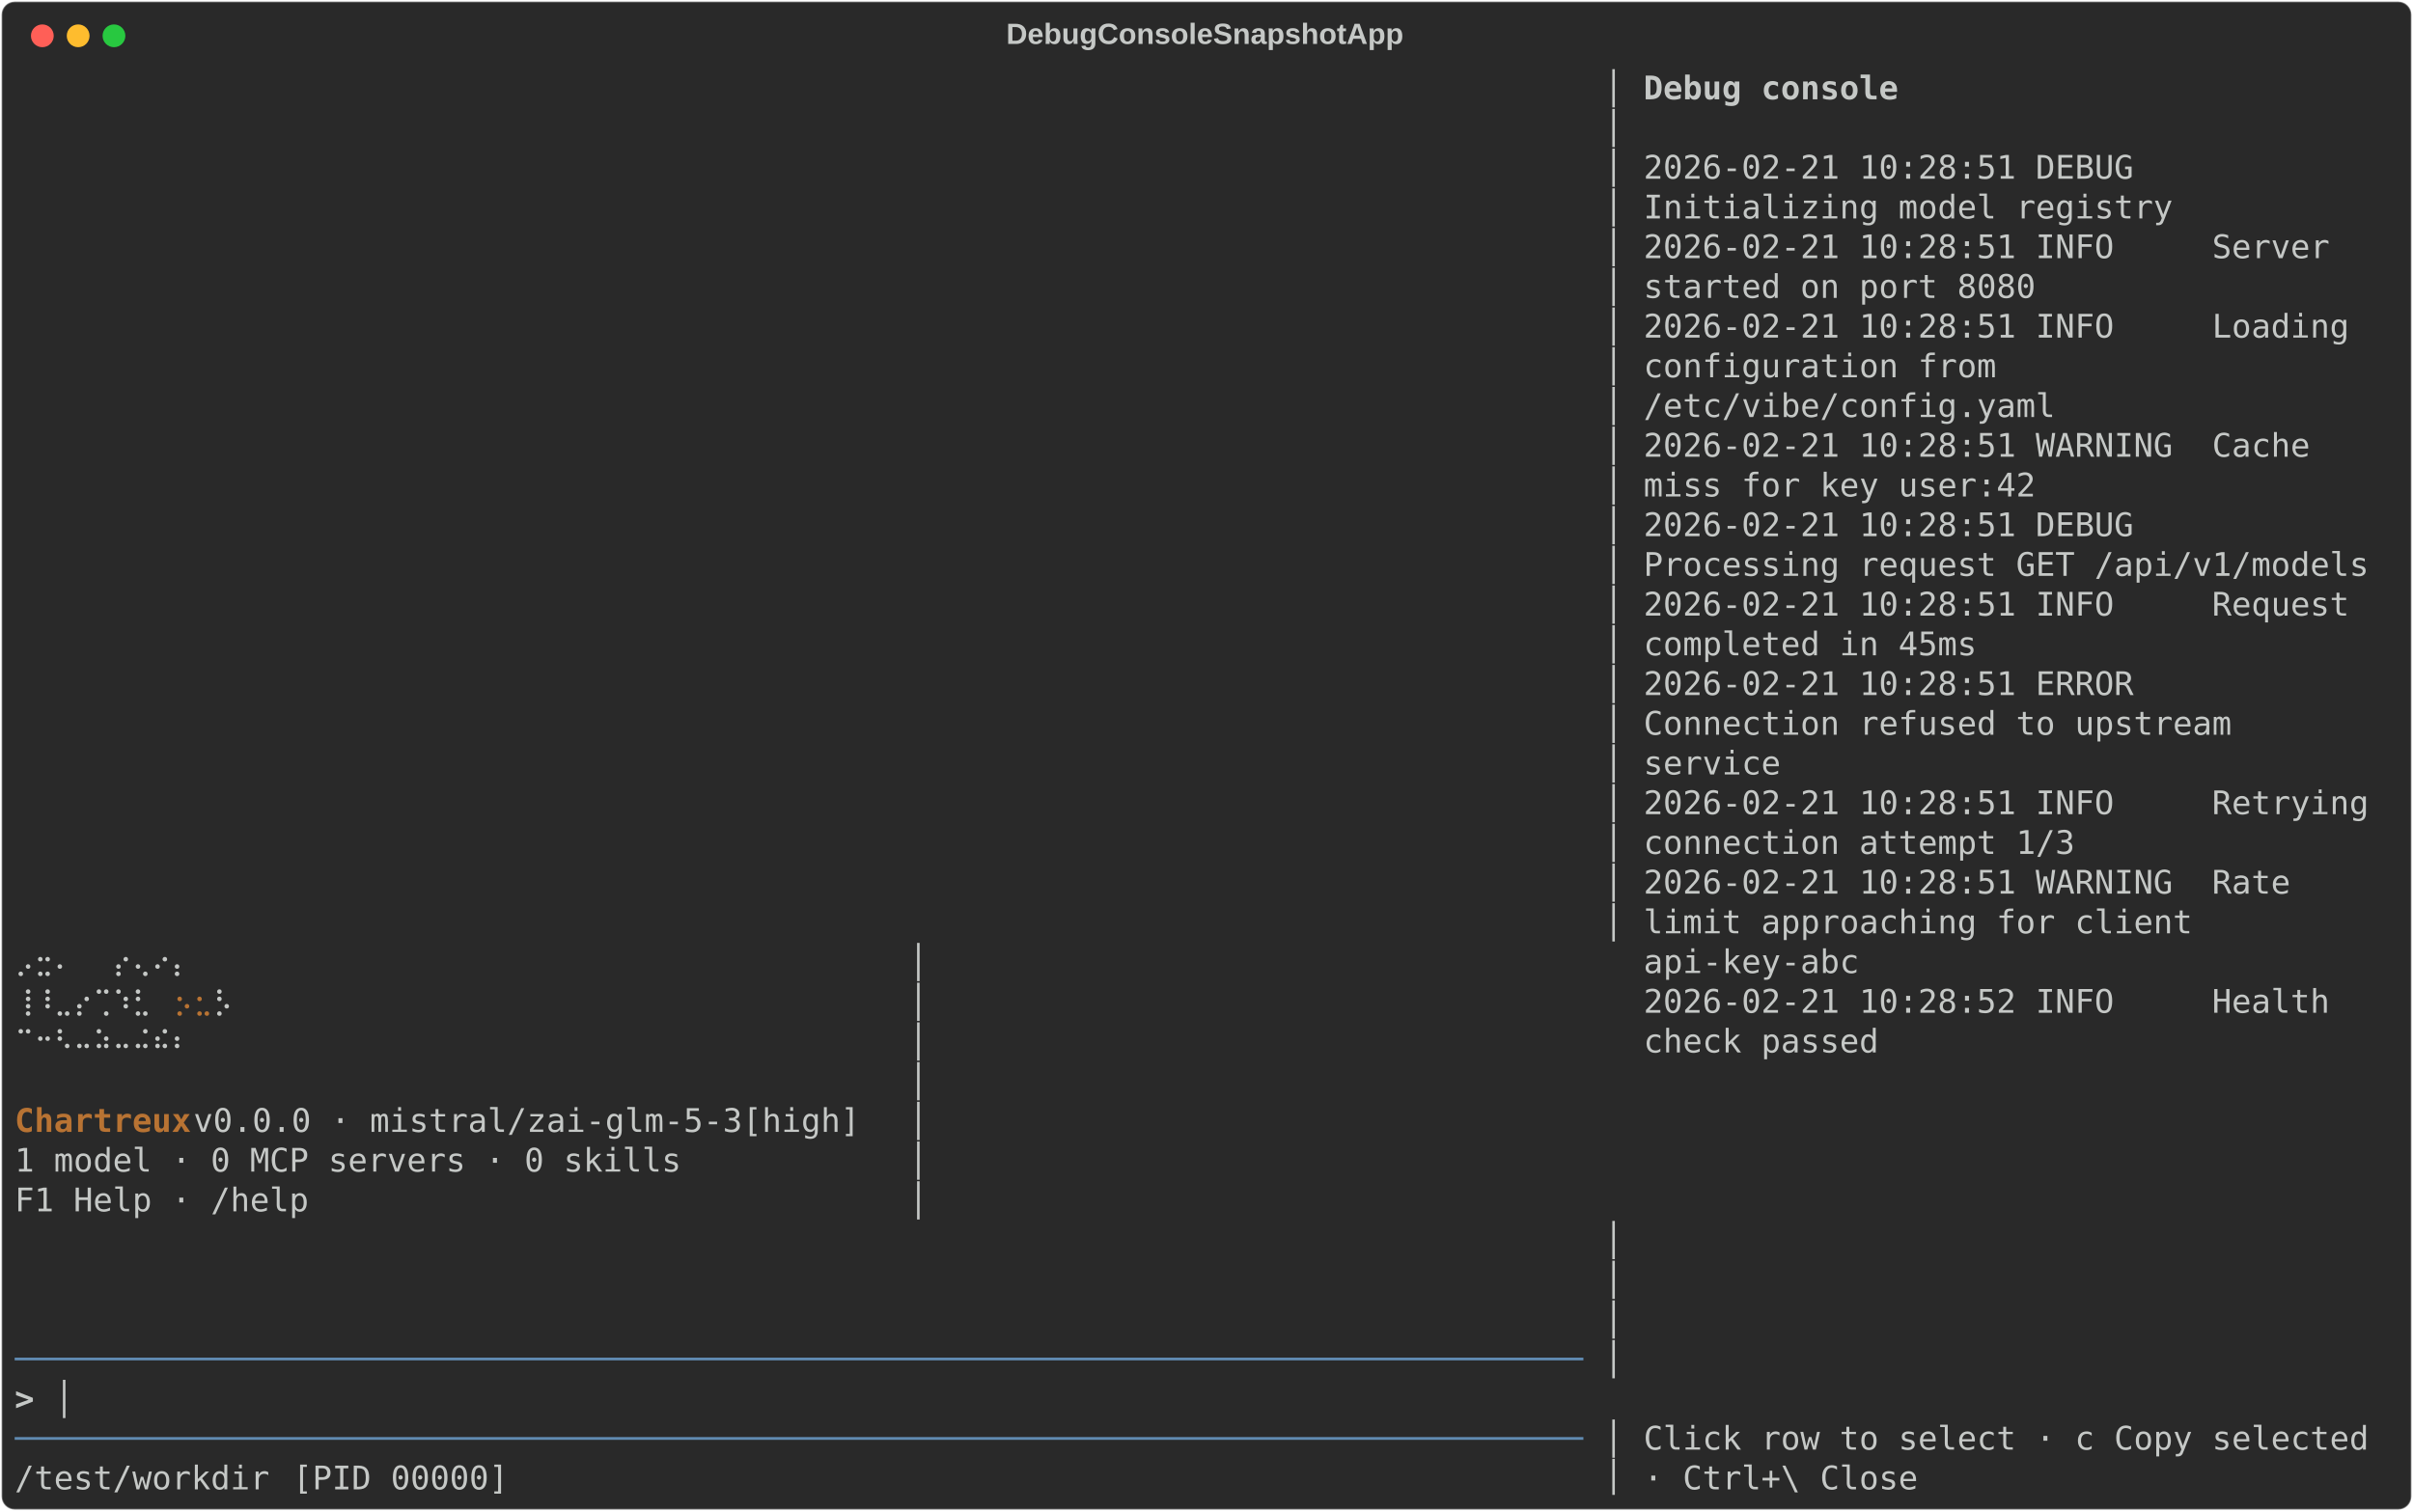
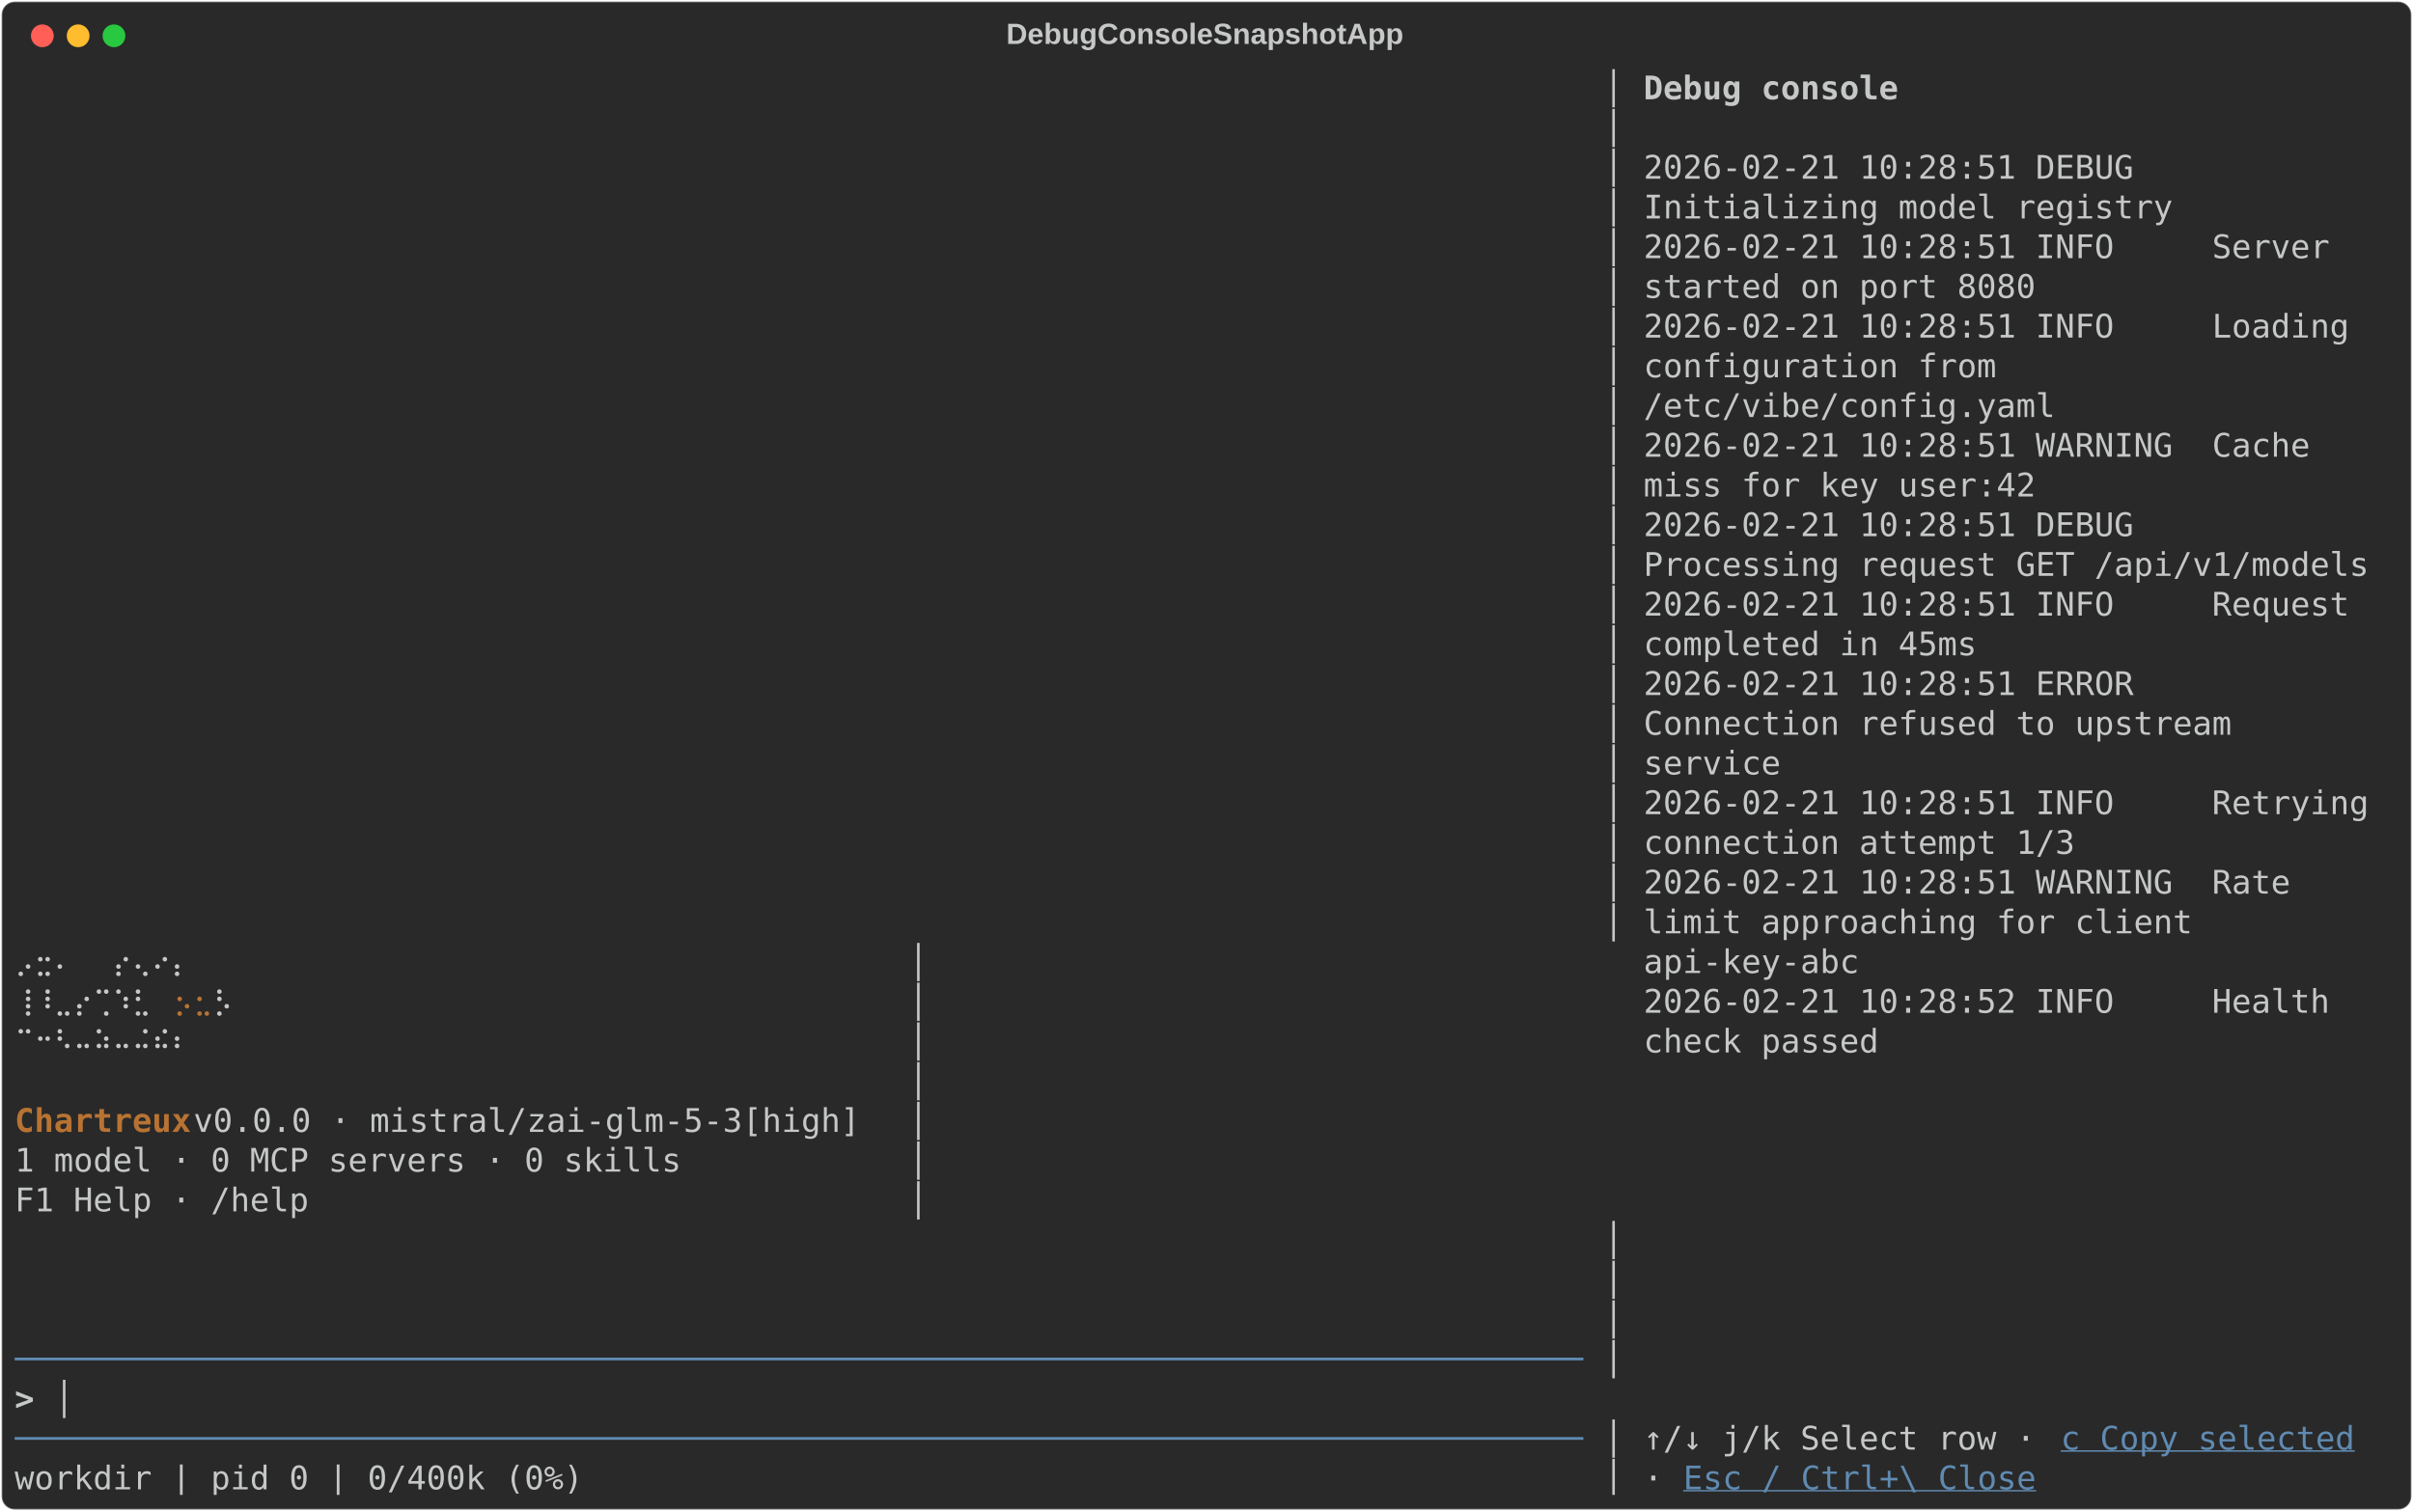
<svg xmlns="http://www.w3.org/2000/svg" class="rich-terminal" viewBox="0 0 1482 928.4">
  <style>

    @font-face {
        font-family: "Fira Code";
        src: local("FiraCode-Regular"),
                url("https://cdnjs.cloudflare.com/ajax/libs/firacode/6.2.0/woff2/FiraCode-Regular.woff2") format("woff2"),
                url("https://cdnjs.cloudflare.com/ajax/libs/firacode/6.2.0/woff/FiraCode-Regular.woff") format("woff");
        font-style: normal;
        font-weight: 400;
    }
    @font-face {
        font-family: "Fira Code";
        src: local("FiraCode-Bold"),
                url("https://cdnjs.cloudflare.com/ajax/libs/firacode/6.2.0/woff2/FiraCode-Bold.woff2") format("woff2"),
                url("https://cdnjs.cloudflare.com/ajax/libs/firacode/6.2.0/woff/FiraCode-Bold.woff") format("woff");
        font-style: bold;
        font-weight: 700;
    }

    .terminal-matrix {
        font-family: Fira Code, monospace;
        font-size: 20px;
        line-height: 24.4px;
        font-variant-east-asian: full-width;
    }

    .terminal-title {
        font-size: 18px;
        font-weight: bold;
        font-family: arial;
    }

    .terminal-r1 { fill: #c5c8c6 }
.terminal-r2 { fill: #c5c8c6;font-weight: bold }
.terminal-r3 { fill: #b87333 }
.terminal-r4 { fill: #b87333;font-weight: bold }
.terminal-r5 { fill: #608ab1 }
+ .terminal-r6 { fill: #608ab1;text-decoration: underline; }
    </style>
  <defs>
    <clipPath id="terminal-clip-terminal">
      <rect x="0" y="0" width="1463.0" height="877.4" />
    </clipPath>
    <clipPath id="terminal-line-0">
      <rect x="0" y="1.5" width="1464" height="24.65" />
    </clipPath>
    <clipPath id="terminal-line-1">
      <rect x="0" y="25.9" width="1464" height="24.65" />
    </clipPath>
    <clipPath id="terminal-line-2">
      <rect x="0" y="50.3" width="1464" height="24.65" />
    </clipPath>
    <clipPath id="terminal-line-3">
      <rect x="0" y="74.7" width="1464" height="24.65" />
    </clipPath>
    <clipPath id="terminal-line-4">
      <rect x="0" y="99.1" width="1464" height="24.65" />
    </clipPath>
    <clipPath id="terminal-line-5">
      <rect x="0" y="123.5" width="1464" height="24.65" />
    </clipPath>
    <clipPath id="terminal-line-6">
      <rect x="0" y="147.9" width="1464" height="24.65" />
    </clipPath>
    <clipPath id="terminal-line-7">
      <rect x="0" y="172.3" width="1464" height="24.65" />
    </clipPath>
    <clipPath id="terminal-line-8">
      <rect x="0" y="196.7" width="1464" height="24.65" />
    </clipPath>
    <clipPath id="terminal-line-9">
      <rect x="0" y="221.1" width="1464" height="24.65" />
    </clipPath>
    <clipPath id="terminal-line-10">
      <rect x="0" y="245.5" width="1464" height="24.65" />
    </clipPath>
    <clipPath id="terminal-line-11">
      <rect x="0" y="269.9" width="1464" height="24.65" />
    </clipPath>
    <clipPath id="terminal-line-12">
      <rect x="0" y="294.3" width="1464" height="24.65" />
    </clipPath>
    <clipPath id="terminal-line-13">
      <rect x="0" y="318.7" width="1464" height="24.65" />
    </clipPath>
    <clipPath id="terminal-line-14">
      <rect x="0" y="343.1" width="1464" height="24.65" />
    </clipPath>
    <clipPath id="terminal-line-15">
      <rect x="0" y="367.5" width="1464" height="24.65" />
    </clipPath>
    <clipPath id="terminal-line-16">
      <rect x="0" y="391.9" width="1464" height="24.65" />
    </clipPath>
    <clipPath id="terminal-line-17">
      <rect x="0" y="416.3" width="1464" height="24.65" />
    </clipPath>
    <clipPath id="terminal-line-18">
      <rect x="0" y="440.7" width="1464" height="24.65" />
    </clipPath>
    <clipPath id="terminal-line-19">
      <rect x="0" y="465.1" width="1464" height="24.65" />
    </clipPath>
    <clipPath id="terminal-line-20">
      <rect x="0" y="489.5" width="1464" height="24.65" />
    </clipPath>
    <clipPath id="terminal-line-21">
      <rect x="0" y="513.9" width="1464" height="24.65" />
    </clipPath>
    <clipPath id="terminal-line-22">
      <rect x="0" y="538.3" width="1464" height="24.65" />
    </clipPath>
    <clipPath id="terminal-line-23">
      <rect x="0" y="562.7" width="1464" height="24.65" />
    </clipPath>
    <clipPath id="terminal-line-24">
      <rect x="0" y="587.1" width="1464" height="24.65" />
    </clipPath>
    <clipPath id="terminal-line-25">
      <rect x="0" y="611.5" width="1464" height="24.65" />
    </clipPath>
    <clipPath id="terminal-line-26">
      <rect x="0" y="635.9" width="1464" height="24.65" />
    </clipPath>
    <clipPath id="terminal-line-27">
      <rect x="0" y="660.3" width="1464" height="24.65" />
    </clipPath>
    <clipPath id="terminal-line-28">
      <rect x="0" y="684.7" width="1464" height="24.65" />
    </clipPath>
    <clipPath id="terminal-line-29">
      <rect x="0" y="709.1" width="1464" height="24.65" />
    </clipPath>
    <clipPath id="terminal-line-30">
      <rect x="0" y="733.5" width="1464" height="24.65" />
    </clipPath>
    <clipPath id="terminal-line-31">
      <rect x="0" y="757.9" width="1464" height="24.65" />
    </clipPath>
    <clipPath id="terminal-line-32">
      <rect x="0" y="782.3" width="1464" height="24.65" />
    </clipPath>
    <clipPath id="terminal-line-33">
      <rect x="0" y="806.7" width="1464" height="24.65" />
    </clipPath>
    <clipPath id="terminal-line-34">
      <rect x="0" y="831.1" width="1464" height="24.65" />
    </clipPath>
  </defs>
  <rect fill="#292929" stroke="rgba(255,255,255,0.35)" stroke-width="1" x="1" y="1" width="1480" height="926.4" rx="8" />
  <text class="terminal-title" fill="#c5c8c6" text-anchor="middle" x="740" y="27">DebugConsoleSnapshotApp</text>
  <g transform="translate(26,22)">
    <circle cx="0" cy="0" r="7" fill="#ff5f57" />
    <circle cx="22" cy="0" r="7" fill="#febc2e" />
    <circle cx="44" cy="0" r="7" fill="#28c840" />
  </g>
  <g transform="translate(9, 41)" clip-path="url(#terminal-clip-terminal)">
    <g class="terminal-matrix">
      <text class="terminal-r1" x="976" y="20" textLength="12.2" clip-path="url(#terminal-line-0)">│</text>
      <text class="terminal-r2" x="1000.4" y="20" textLength="158.6" clip-path="url(#terminal-line-0)">Debug console</text>
      <text class="terminal-r1" x="1464" y="20" textLength="12.2" clip-path="url(#terminal-line-0)">
</text>
      <text class="terminal-r1" x="976" y="44.4" textLength="12.2" clip-path="url(#terminal-line-1)">│</text>
      <text class="terminal-r1" x="1464" y="44.4" textLength="12.2" clip-path="url(#terminal-line-1)">
</text>
      <text class="terminal-r1" x="976" y="68.8" textLength="12.2" clip-path="url(#terminal-line-2)">│</text>
      <text class="terminal-r1" x="1000.4" y="68.8" textLength="451.4" clip-path="url(#terminal-line-2)">2026-02-21 10:28:51 DEBUG            </text>
      <text class="terminal-r1" x="1464" y="68.8" textLength="12.2" clip-path="url(#terminal-line-2)">
</text>
      <text class="terminal-r1" x="976" y="93.2" textLength="12.2" clip-path="url(#terminal-line-3)">│</text>
      <text class="terminal-r1" x="1000.4" y="93.2" textLength="329.4" clip-path="url(#terminal-line-3)">Initializing model registry</text>
      <text class="terminal-r1" x="1464" y="93.2" textLength="12.2" clip-path="url(#terminal-line-3)">
</text>
      <text class="terminal-r1" x="976" y="117.6" textLength="12.2" clip-path="url(#terminal-line-4)">│</text>
      <text class="terminal-r1" x="1000.4" y="117.6" textLength="451.4" clip-path="url(#terminal-line-4)">2026-02-21 10:28:51 INFO     Server  </text>
      <text class="terminal-r1" x="1464" y="117.6" textLength="12.2" clip-path="url(#terminal-line-4)">
</text>
      <text class="terminal-r1" x="976" y="142" textLength="12.2" clip-path="url(#terminal-line-5)">│</text>
      <text class="terminal-r1" x="1000.4" y="142" textLength="244" clip-path="url(#terminal-line-5)">started on port 8080</text>
      <text class="terminal-r1" x="1464" y="142" textLength="12.2" clip-path="url(#terminal-line-5)">
</text>
      <text class="terminal-r1" x="976" y="166.4" textLength="12.2" clip-path="url(#terminal-line-6)">│</text>
      <text class="terminal-r1" x="1000.4" y="166.4" textLength="451.4" clip-path="url(#terminal-line-6)">2026-02-21 10:28:51 INFO     Loading </text>
      <text class="terminal-r1" x="1464" y="166.4" textLength="12.2" clip-path="url(#terminal-line-6)">
</text>
      <text class="terminal-r1" x="976" y="190.8" textLength="12.2" clip-path="url(#terminal-line-7)">│</text>
      <text class="terminal-r1" x="1000.4" y="190.8" textLength="231.8" clip-path="url(#terminal-line-7)">configuration from </text>
      <text class="terminal-r1" x="1464" y="190.8" textLength="12.2" clip-path="url(#terminal-line-7)">
</text>
      <text class="terminal-r1" x="976" y="215.2" textLength="12.2" clip-path="url(#terminal-line-8)">│</text>
      <text class="terminal-r1" x="1000.4" y="215.2" textLength="256.2" clip-path="url(#terminal-line-8)">/etc/vibe/config.yaml</text>
      <text class="terminal-r1" x="1464" y="215.2" textLength="12.2" clip-path="url(#terminal-line-8)">
</text>
      <text class="terminal-r1" x="976" y="239.6" textLength="12.2" clip-path="url(#terminal-line-9)">│</text>
      <text class="terminal-r1" x="1000.4" y="239.6" textLength="451.4" clip-path="url(#terminal-line-9)">2026-02-21 10:28:51 WARNING  Cache   </text>
      <text class="terminal-r1" x="1464" y="239.6" textLength="12.2" clip-path="url(#terminal-line-9)">
</text>
      <text class="terminal-r1" x="976" y="264" textLength="12.2" clip-path="url(#terminal-line-10)">│</text>
      <text class="terminal-r1" x="1000.4" y="264" textLength="244" clip-path="url(#terminal-line-10)">miss for key user:42</text>
      <text class="terminal-r1" x="1464" y="264" textLength="12.2" clip-path="url(#terminal-line-10)">
</text>
      <text class="terminal-r1" x="976" y="288.4" textLength="12.2" clip-path="url(#terminal-line-11)">│</text>
      <text class="terminal-r1" x="1000.4" y="288.4" textLength="451.4" clip-path="url(#terminal-line-11)">2026-02-21 10:28:51 DEBUG            </text>
      <text class="terminal-r1" x="1464" y="288.4" textLength="12.2" clip-path="url(#terminal-line-11)">
</text>
      <text class="terminal-r1" x="976" y="312.8" textLength="12.2" clip-path="url(#terminal-line-12)">│</text>
      <text class="terminal-r1" x="1000.4" y="312.8" textLength="451.4" clip-path="url(#terminal-line-12)">Processing request GET /api/v1/models</text>
      <text class="terminal-r1" x="1464" y="312.8" textLength="12.2" clip-path="url(#terminal-line-12)">
</text>
      <text class="terminal-r1" x="976" y="337.2" textLength="12.2" clip-path="url(#terminal-line-13)">│</text>
      <text class="terminal-r1" x="1000.4" y="337.2" textLength="451.4" clip-path="url(#terminal-line-13)">2026-02-21 10:28:51 INFO     Request </text>
      <text class="terminal-r1" x="1464" y="337.2" textLength="12.2" clip-path="url(#terminal-line-13)">
</text>
      <text class="terminal-r1" x="976" y="361.6" textLength="12.2" clip-path="url(#terminal-line-14)">│</text>
      <text class="terminal-r1" x="1000.4" y="361.6" textLength="207.4" clip-path="url(#terminal-line-14)">completed in 45ms</text>
      <text class="terminal-r1" x="1464" y="361.6" textLength="12.2" clip-path="url(#terminal-line-14)">
</text>
      <text class="terminal-r1" x="976" y="386" textLength="12.2" clip-path="url(#terminal-line-15)">│</text>
      <text class="terminal-r1" x="1000.4" y="386" textLength="451.4" clip-path="url(#terminal-line-15)">2026-02-21 10:28:51 ERROR            </text>
      <text class="terminal-r1" x="1464" y="386" textLength="12.2" clip-path="url(#terminal-line-15)">
</text>
      <text class="terminal-r1" x="976" y="410.4" textLength="12.2" clip-path="url(#terminal-line-16)">│</text>
      <text class="terminal-r1" x="1000.4" y="410.4" textLength="378.2" clip-path="url(#terminal-line-16)">Connection refused to upstream </text>
      <text class="terminal-r1" x="1464" y="410.4" textLength="12.2" clip-path="url(#terminal-line-16)">
</text>
      <text class="terminal-r1" x="976" y="434.8" textLength="12.2" clip-path="url(#terminal-line-17)">│</text>
      <text class="terminal-r1" x="1000.4" y="434.8" textLength="85.4" clip-path="url(#terminal-line-17)">service</text>
      <text class="terminal-r1" x="1464" y="434.8" textLength="12.2" clip-path="url(#terminal-line-17)">
</text>
      <text class="terminal-r1" x="976" y="459.2" textLength="12.2" clip-path="url(#terminal-line-18)">│</text>
      <text class="terminal-r1" x="1000.4" y="459.2" textLength="451.4" clip-path="url(#terminal-line-18)">2026-02-21 10:28:51 INFO     Retrying</text>
      <text class="terminal-r1" x="1464" y="459.2" textLength="12.2" clip-path="url(#terminal-line-18)">
</text>
      <text class="terminal-r1" x="976" y="483.6" textLength="12.2" clip-path="url(#terminal-line-19)">│</text>
      <text class="terminal-r1" x="1000.4" y="483.6" textLength="268.4" clip-path="url(#terminal-line-19)">connection attempt 1/3</text>
      <text class="terminal-r1" x="1464" y="483.6" textLength="12.2" clip-path="url(#terminal-line-19)">
</text>
      <text class="terminal-r1" x="976" y="508" textLength="12.2" clip-path="url(#terminal-line-20)">│</text>
      <text class="terminal-r1" x="1000.4" y="508" textLength="451.4" clip-path="url(#terminal-line-20)">2026-02-21 10:28:51 WARNING  Rate    </text>
      <text class="terminal-r1" x="1464" y="508" textLength="12.2" clip-path="url(#terminal-line-20)">
</text>
      <text class="terminal-r1" x="976" y="532.4" textLength="12.2" clip-path="url(#terminal-line-21)">│</text>
      <text class="terminal-r1" x="1000.4" y="532.4" textLength="353.8" clip-path="url(#terminal-line-21)">limit approaching for client </text>
      <text class="terminal-r1" x="1464" y="532.4" textLength="12.2" clip-path="url(#terminal-line-21)">
</text>
      <text class="terminal-r1" x="0" y="556.8" textLength="134.2" clip-path="url(#terminal-line-22)">  ⡠⣒⠄  ⡔⢄⠔⡄</text>
      <text class="terminal-r1" x="549" y="556.8" textLength="439.2" clip-path="url(#terminal-line-22)">                                   │</text>
      <text class="terminal-r1" x="1000.4" y="556.8" textLength="134.2" clip-path="url(#terminal-line-22)">api-key-abc</text>
      <text class="terminal-r1" x="1464" y="556.8" textLength="12.2" clip-path="url(#terminal-line-22)">
</text>
      <text class="terminal-r1" x="0" y="581.2" textLength="97.6" clip-path="url(#terminal-line-23)"> ⢸⠸⣀⡔⢉⠱⣃</text>
      <text class="terminal-r3" x="97.6" y="581.2" textLength="12.2" clip-path="url(#terminal-line-23)">⡢</text>
      <text class="terminal-r3" x="109.8" y="581.2" textLength="12.2" clip-path="url(#terminal-line-23)">⣂</text>
      <text class="terminal-r1" x="122" y="581.2" textLength="12.2" clip-path="url(#terminal-line-23)">⡣</text>
      <text class="terminal-r1" x="549" y="581.2" textLength="439.2" clip-path="url(#terminal-line-23)">                                   │</text>
      <text class="terminal-r1" x="1000.4" y="581.2" textLength="451.4" clip-path="url(#terminal-line-23)">2026-02-21 10:28:52 INFO     Health  </text>
      <text class="terminal-r1" x="1464" y="581.2" textLength="12.2" clip-path="url(#terminal-line-23)">
</text>
      <text class="terminal-r1" x="0" y="605.6" textLength="134.2" clip-path="url(#terminal-line-24)">  ⠉⠒⠣⠤⠵⠤⠬⠮⠆</text>
      <text class="terminal-r1" x="549" y="605.6" textLength="439.2" clip-path="url(#terminal-line-24)">                                   │</text>
      <text class="terminal-r1" x="1000.4" y="605.6" textLength="146.4" clip-path="url(#terminal-line-24)">check passed</text>
      <text class="terminal-r1" x="1464" y="605.6" textLength="12.2" clip-path="url(#terminal-line-24)">
</text>
      <text class="terminal-r1" x="549" y="630" textLength="439.2" clip-path="url(#terminal-line-25)">                                   │</text>
      <text class="terminal-r1" x="1464" y="630" textLength="12.2" clip-path="url(#terminal-line-25)">
</text>
      <text class="terminal-r4" x="0" y="654.4" textLength="109.8" clip-path="url(#terminal-line-26)">Chartreux</text>
      <text class="terminal-r1" x="109.8" y="654.4" textLength="427" clip-path="url(#terminal-line-26)"> v0.0.0 · mistral/zai-glm-5-3[high]</text>
      <text class="terminal-r1" x="549" y="654.4" textLength="439.2" clip-path="url(#terminal-line-26)">                                   │</text>
      <text class="terminal-r1" x="1464" y="654.4" textLength="12.2" clip-path="url(#terminal-line-26)">
</text>
      <text class="terminal-r1" x="0" y="678.8" textLength="414.8" clip-path="url(#terminal-line-27)">1 model · 0 MCP servers · 0 skills</text>
      <text class="terminal-r1" x="549" y="678.8" textLength="439.2" clip-path="url(#terminal-line-27)">                                   │</text>
      <text class="terminal-r1" x="1464" y="678.8" textLength="12.2" clip-path="url(#terminal-line-27)">
</text>
      <text class="terminal-r1" x="0" y="703.2" textLength="183" clip-path="url(#terminal-line-28)">F1 Help · /help</text>
      <text class="terminal-r1" x="549" y="703.2" textLength="439.2" clip-path="url(#terminal-line-28)">                                   │</text>
      <text class="terminal-r1" x="1464" y="703.2" textLength="12.2" clip-path="url(#terminal-line-28)">
</text>
      <text class="terminal-r1" x="976" y="727.6" textLength="12.2" clip-path="url(#terminal-line-29)">│</text>
      <text class="terminal-r1" x="1464" y="727.6" textLength="12.2" clip-path="url(#terminal-line-29)">
</text>
      <text class="terminal-r1" x="976" y="752" textLength="12.2" clip-path="url(#terminal-line-30)">│</text>
      <text class="terminal-r1" x="1464" y="752" textLength="12.2" clip-path="url(#terminal-line-30)">
</text>
      <text class="terminal-r1" x="976" y="776.4" textLength="12.2" clip-path="url(#terminal-line-31)">│</text>
      <text class="terminal-r1" x="1464" y="776.4" textLength="12.2" clip-path="url(#terminal-line-31)">
</text>
      <text class="terminal-r5" x="0" y="800.8" textLength="976" clip-path="url(#terminal-line-32)">────────────────────────────────────────────────────────────────────────────────</text>
      <text class="terminal-r1" x="976" y="800.8" textLength="12.2" clip-path="url(#terminal-line-32)">│</text>
      <text class="terminal-r1" x="1464" y="800.8" textLength="12.2" clip-path="url(#terminal-line-32)">
</text>
      <text class="terminal-r2" x="0" y="825.2" textLength="12.2" clip-path="url(#terminal-line-33)">&gt;</text>
      <text class="terminal-r1" x="24.4" y="825.2" textLength="963.8" clip-path="url(#terminal-line-33)">                                                                              │</text>
      <text class="terminal-r1" x="1464" y="825.2" textLength="12.2" clip-path="url(#terminal-line-33)">
</text>
      <text class="terminal-r5" x="0" y="849.6" textLength="976" clip-path="url(#terminal-line-34)">────────────────────────────────────────────────────────────────────────────────</text>
      <text class="terminal-r1" x="976" y="849.6" textLength="12.2" clip-path="url(#terminal-line-34)">│</text>
-       <text class="terminal-r1" x="1000.4" y="849.6" textLength="451.4" clip-path="url(#terminal-line-34)">Click row to select · c Copy selected</text>
+       <text class="terminal-r1" x="1000.4" y="849.6" textLength="256.2" clip-path="url(#terminal-line-34)">↑/↓ j/k Select row · </text>
+       <text class="terminal-r6" x="1256.6" y="849.6" textLength="183" clip-path="url(#terminal-line-34)">c Copy selected</text>
      <text class="terminal-r1" x="1464" y="849.6" textLength="12.2" clip-path="url(#terminal-line-34)">
</text>
-       <text class="terminal-r1" x="0" y="874" textLength="158.6" clip-path="url(#terminal-line-35)">/test/workdir</text>
-       <text class="terminal-r1" x="170.8" y="874" textLength="134.2" clip-path="url(#terminal-line-35)">[PID 00000]</text>
+       <text class="terminal-r1" x="0" y="874" textLength="353.8" clip-path="url(#terminal-line-35)">workdir | pid 0 | 0/400k (0%)</text>
      <text class="terminal-r1" x="976" y="874" textLength="12.2" clip-path="url(#terminal-line-35)">│</text>
-       <text class="terminal-r1" x="1000.4" y="874" textLength="170.8" clip-path="url(#terminal-line-35)">· Ctrl+\ Close</text>
+       <text class="terminal-r1" x="1000.4" y="874" textLength="24.4" clip-path="url(#terminal-line-35)">· </text>
+       <text class="terminal-r6" x="1024.8" y="874" textLength="219.6" clip-path="url(#terminal-line-35)">Esc / Ctrl+\ Close</text>
    </g>
  </g>
</svg>
